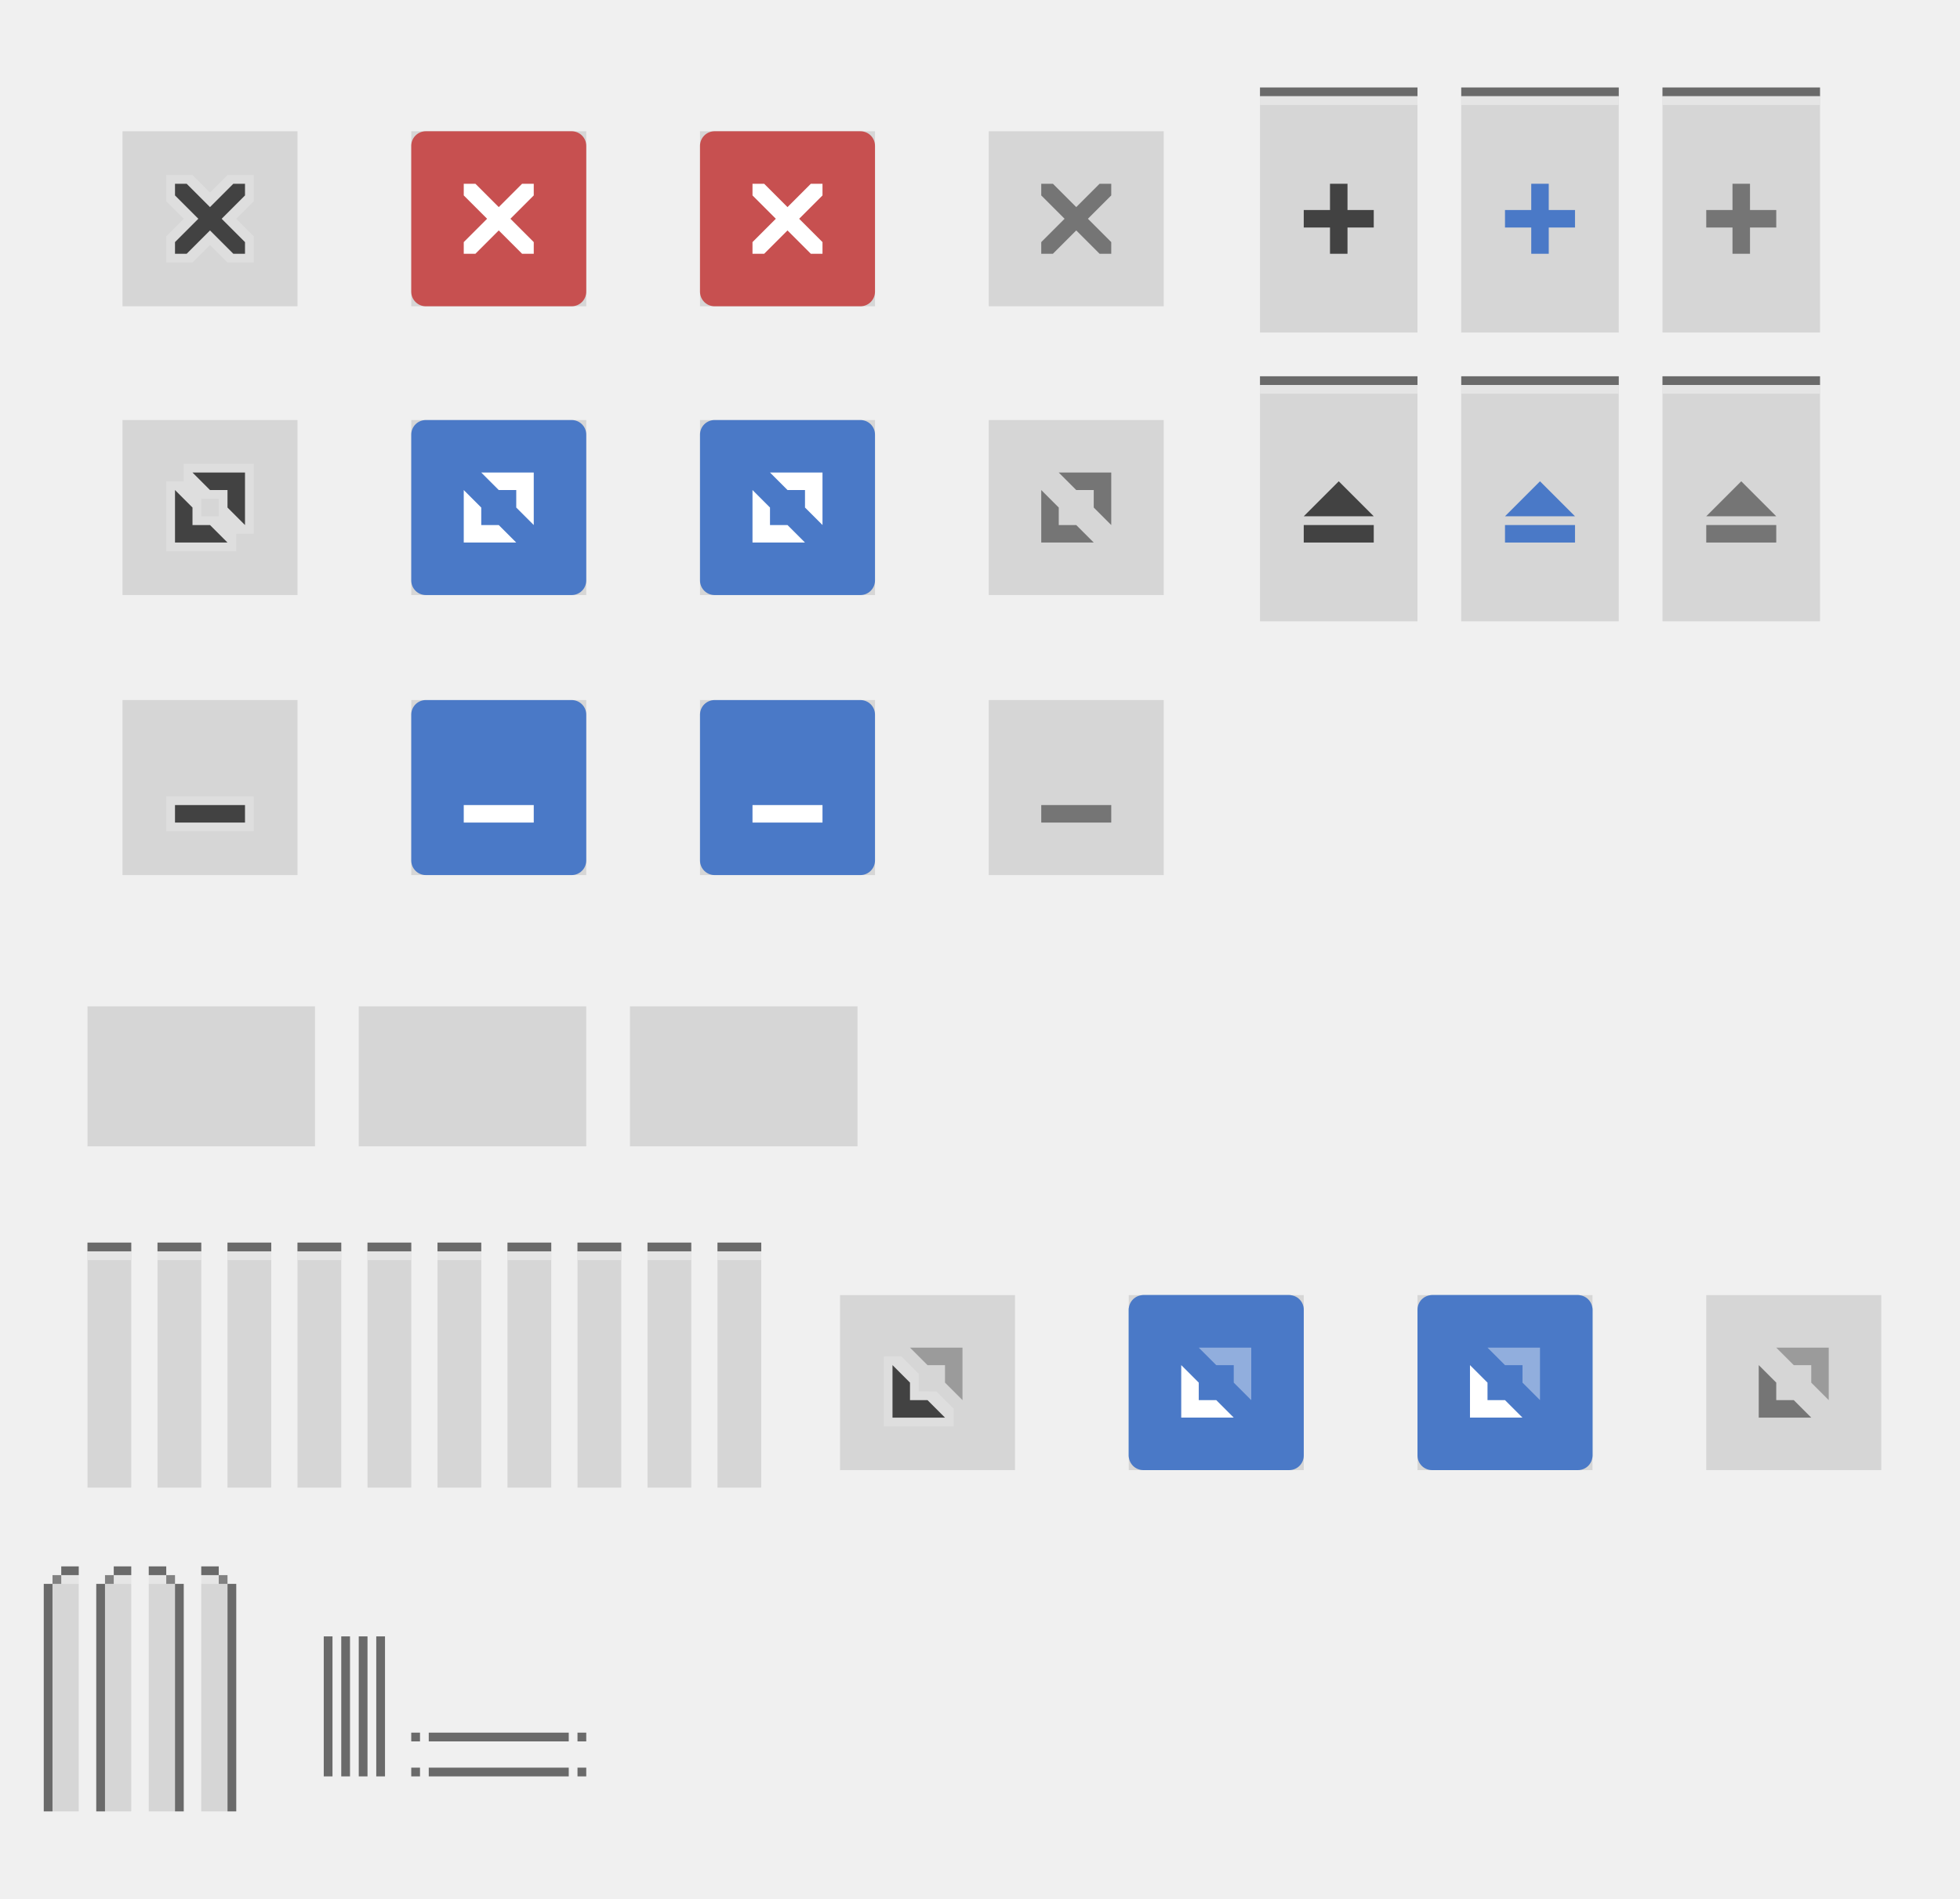
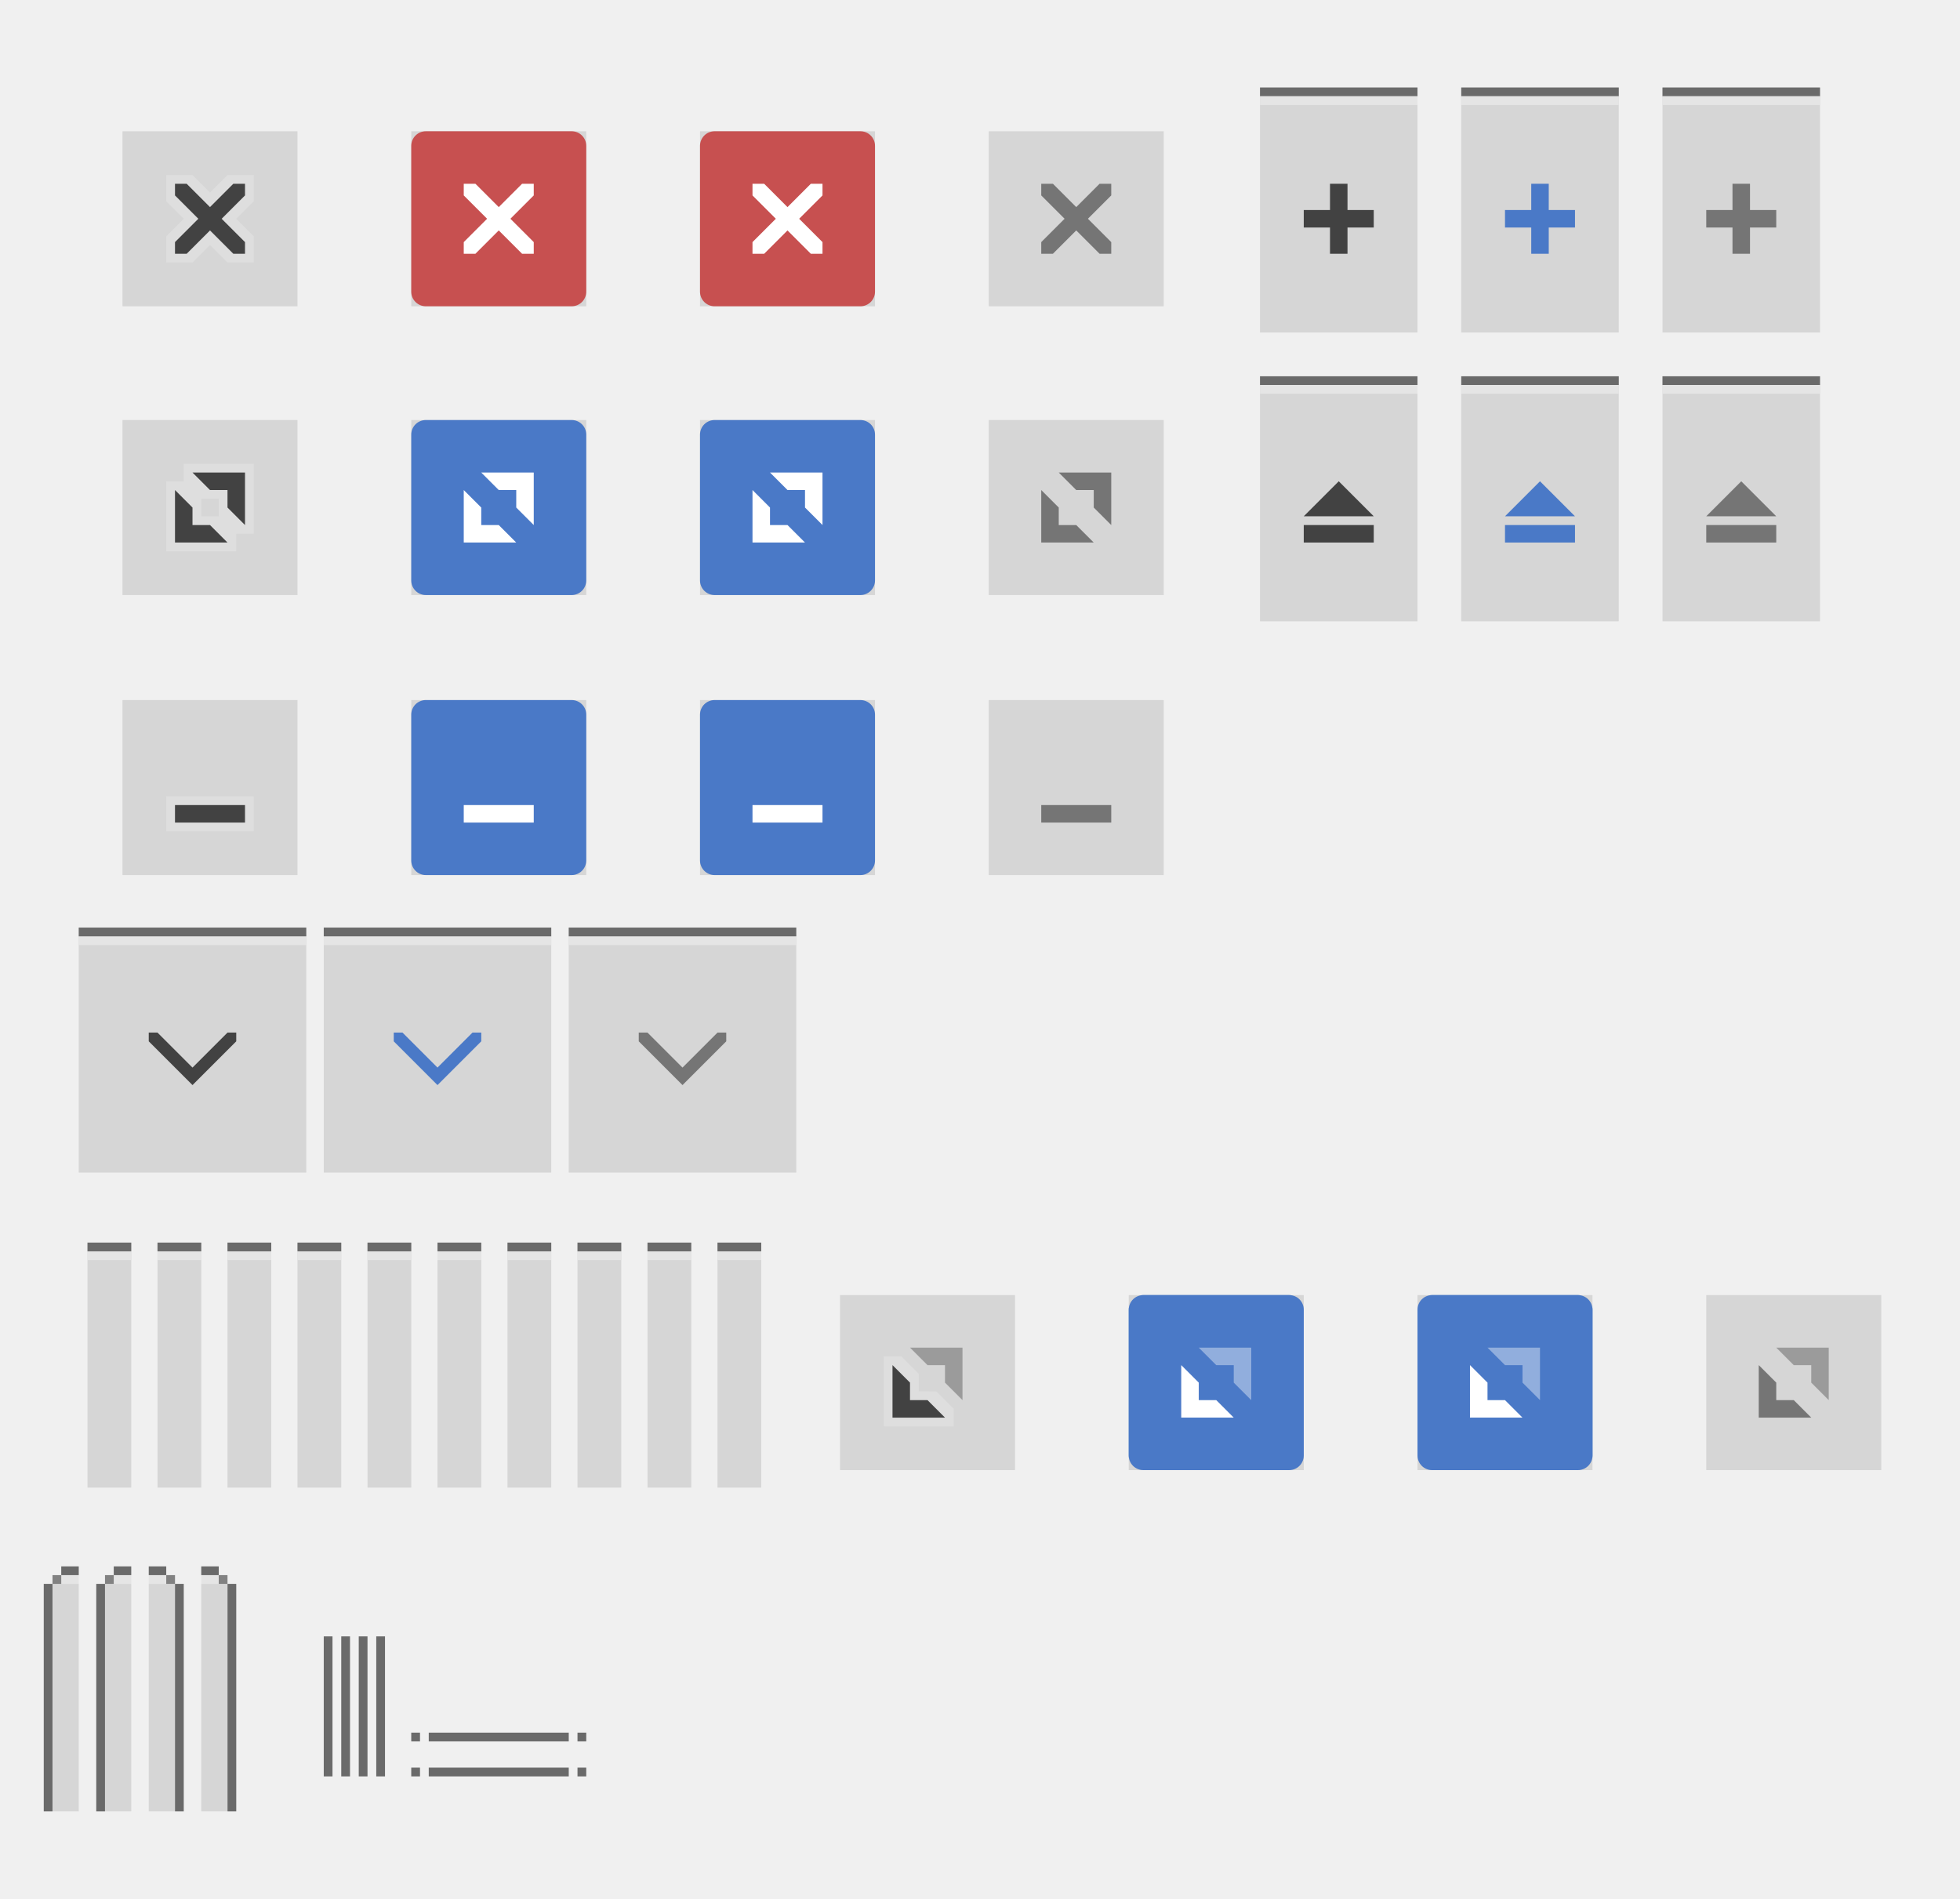
- <svg xmlns="http://www.w3.org/2000/svg" xmlns:ns1="http://www.openswatchbook.org/uri/2009/osb" xmlns:xlink="http://www.w3.org/1999/xlink" width="224" height="217" viewBox="0 0 224 217" id="svg2" version="1.1">
+ <svg xmlns="http://www.w3.org/2000/svg" xmlns:ns1="http://www.openswatchbook.org/uri/2009/osb" width="224" height="217" viewBox="0 0 224 217" id="svg2" version="1.1">
  <defs id="defs4">
    <linearGradient id="selected_bg_color" ns1:paint="solid">
      <stop style="stop-color:#5294e2;stop-opacity:1;" offset="0" id="stop4407" />
    </linearGradient>
    <linearGradient id="selected_fg_color" ns1:paint="solid">
      <stop style="stop-color:#ffffffgit;stop-opacity:1;" offset="0" id="stop4402" />
    </linearGradient>
  </defs>
  <g id="layer1" transform="translate(5,-547.3622)">
-     <rect style="opacity:1;fill:#d6d6d6;fill-opacity:1;stroke:none;stroke-width:1;stroke-linecap:butt;stroke-linejoin:round;stroke-miterlimit:4;stroke-dasharray:none;stroke-dashoffset:0;stroke-opacity:1" id="menu-active" width="26" height="16" x="5" y="662.362" />
-     <use x="0" y="0" xlink:href="#menu-active" id="menu-inactive" transform="translate(62,-2.2617187e-5)" width="100%" height="100%" />
-     <use x="0" y="0" xlink:href="#menu-active" id="menu-pressed" transform="translate(31,-2.2617187e-5)" width="100%" height="100%" />
    <rect style="opacity:1;fill:#6a6a6a;fill-opacity:1;stroke:none;stroke-width:1;stroke-linecap:butt;stroke-linejoin:round;stroke-miterlimit:4;stroke-dasharray:none;stroke-dashoffset:0;stroke-opacity:1" id="right-active" width="1" height="16" x="-37" y="734.362" transform="scale(-1,1)" />
    <rect style="opacity:1;fill:#6a6a6a;fill-opacity:1;stroke:none;stroke-width:1;stroke-linecap:butt;stroke-linejoin:round;stroke-miterlimit:4;stroke-dasharray:none;stroke-dashoffset:0;stroke-opacity:1" id="right-inactive" width="1" height="16" x="-39" y="734.362" transform="scale(-1,1)" />
    <rect style="opacity:1;fill:#6a6a6a;fill-opacity:1;stroke:none;stroke-width:0.577;stroke-linecap:butt;stroke-linejoin:round;stroke-miterlimit:4;stroke-dasharray:none;stroke-dashoffset:0;stroke-opacity:1" id="bottom-inactive" width="1" height="16" x="-750.362" y="-60" transform="matrix(0,-1,-1,0,0,0)" />
    <rect style="opacity:1;fill:#6a6a6a;fill-opacity:1;stroke:none;stroke-width:1;stroke-linecap:butt;stroke-linejoin:round;stroke-miterlimit:4;stroke-dasharray:none;stroke-dashoffset:0;stroke-opacity:1" id="left-active" width="1" height="16" x="-33" y="734.362" transform="scale(-1,1)" />
    <rect style="opacity:1;fill:#6a6a6a;fill-opacity:1;stroke:none;stroke-width:1;stroke-linecap:butt;stroke-linejoin:round;stroke-miterlimit:4;stroke-dasharray:none;stroke-dashoffset:0;stroke-opacity:1" id="left-inactive" width="1" height="16" x="-35" y="734.362" transform="scale(-1,1)" />
    <rect style="opacity:1;fill:#6a6a6a;fill-opacity:1;stroke:none;stroke-width:0.577;stroke-linecap:butt;stroke-linejoin:round;stroke-miterlimit:4;stroke-dasharray:none;stroke-dashoffset:0;stroke-opacity:1" id="bottom-active" width="1" height="16" x="-746.362" y="-60" transform="matrix(0,-1,-1,0,0,0)" />
    <rect style="opacity:1;fill:#6a6a6a;fill-opacity:1;stroke:none;stroke-width:1;stroke-miterlimit:4;stroke-dasharray:none;stroke-opacity:0.063" id="bottom-left-active" width="1" height="1" x="42" y="745.362" />
    <rect y="749.362" x="42" height="1" width="1" id="bottom-left-inactive" style="opacity:1;fill:#6a6a6a;fill-opacity:1;stroke:none;stroke-width:1;stroke-miterlimit:4;stroke-dasharray:none;stroke-opacity:0.063" />
    <rect y="745.362" x="61" height="1" width="1" id="bottom-right-active" style="opacity:1;fill:#6a6a6a;fill-opacity:1;stroke:none;stroke-width:1;stroke-miterlimit:4;stroke-dasharray:none;stroke-opacity:0.063" />
    <rect style="opacity:1;fill:#6a6a6a;fill-opacity:1;stroke:none;stroke-width:1;stroke-miterlimit:4;stroke-dasharray:none;stroke-opacity:0.063" id="bottom-right-inactive" width="1" height="1" x="61" y="749.362" />
    <g id="close-prelight">
      <rect style="opacity:1;fill:#d6d6d6;fill-opacity:0;stroke:none;stroke-width:1;stroke-linecap:butt;stroke-linejoin:round;stroke-miterlimit:4;stroke-dasharray:none;stroke-dashoffset:0;stroke-opacity:1" id="rect1072" width="28" height="28" x="38" y="557.362" />
      <rect y="562.362" x="42" height="20" width="20" id="rect1206" style="fill:#d6d6d6;fill-opacity:1" />
      <g transform="translate(-150,-197.9999)" id="g1080">
        <rect style="opacity:1;fill:#c75050;fill-opacity:1;stroke:none;stroke-width:1;stroke-miterlimit:4;stroke-dasharray:none;stroke-dashoffset:0;stroke-opacity:1" id="rect1076" width="20" height="20" x="192" y="760.362" ry="1.667" />
        <path style="fill:#ffffff;fill-opacity:1;stroke:none" d="m 198,766.362 v 1.333 l 2.667,2.667 L 198,773.029 v 1.333 h 1.333 L 202,771.695 l 2.667,2.667 H 206 v -1.333 L 203.333,770.362 206,767.695 v -1.333 h -1.333 L 202,769.029 l -2.667,-2.667 z" id="path1078" />
      </g>
    </g>
    <g id="close-active">
      <rect y="557.362" x="5" height="28" width="28" id="rect4138" style="opacity:1;fill:#d6d6d6;fill-opacity:0;stroke:none;stroke-width:1;stroke-linecap:butt;stroke-linejoin:round;stroke-miterlimit:4;stroke-dasharray:none;stroke-dashoffset:0;stroke-opacity:1" />
      <rect y="562.362" x="9" height="20" width="20" id="rect1170" style="fill:#d6d6d6;fill-opacity:1" />
      <g id="titlebutton-close" transform="translate(-183,-198)">
        <rect ry="1.667" y="760.362" x="192" height="20" width="20" id="rect7128" style="opacity:1;fill:#3399ff;fill-opacity:0;stroke:none;stroke-width:1;stroke-miterlimit:4;stroke-dasharray:none;stroke-dashoffset:0;stroke-opacity:1" />
        <path style="fill:#ffffff;fill-opacity:0.196;fill-rule:evenodd;stroke:none;stroke-width:1px;stroke-linecap:butt;stroke-linejoin:miter;stroke-opacity:1" d="m 197,765.362 v 3 l 2,2 -2,2 v 3 h 3 l 2,-2 2,2 h 3 v -3 l -2,-2 2,-2 v -3 h -3 l -2,2 -2,-2 z" id="path4463" />
        <path id="path4359" d="m 198,766.362 v 1.333 l 2.667,2.667 L 198,773.029 v 1.333 h 1.333 L 202,771.695 l 2.667,2.667 H 206 v -1.333 L 203.333,770.362 206,767.695 v -1.333 h -1.333 L 202,769.029 l -2.667,-2.667 z" style="fill:#424242;fill-opacity:1;stroke:none" />
      </g>
    </g>
    <g id="maximize-active">
      <rect y="595.362" x="9" height="20" width="20" id="rect1127" style="fill:#d6d6d6;fill-opacity:1" />
      <rect style="opacity:1;fill:#d6d6d6;fill-opacity:0;stroke:none;stroke-width:1;stroke-linecap:butt;stroke-linejoin:round;stroke-miterlimit:4;stroke-dasharray:none;stroke-dashoffset:0;stroke-opacity:1" id="rect6842" width="28" height="28" x="5" y="590.362" />
      <g id="titlebutton-maximize" transform="translate(-159,-164.9999)">
        <rect style="opacity:1;fill:#4a90d9;fill-opacity:0;stroke:none;stroke-width:1;stroke-miterlimit:4;stroke-dasharray:none;stroke-dashoffset:0;stroke-opacity:1" id="rect7132" width="20" height="20" x="168" y="760.362" ry="1.667" />
        <path style="fill:#ffffff;fill-opacity:0.196;fill-rule:evenodd;stroke:none;stroke-width:1px;stroke-linecap:butt;stroke-linejoin:miter;stroke-opacity:1" d="m 175,765.362 v 2 h -2 v 8 h 8 v -2 H 183 v -8 z m 2,4 h 2 v 2 h -2 z" id="path6131" />
        <path style="fill:#424242;fill-opacity:1;fill-rule:evenodd;stroke:none;stroke-width:1px;stroke-linecap:butt;stroke-linejoin:miter;stroke-opacity:1" d="m 176,766.362 2,2 h 2 v 2 l 2,2 v -6 z m -2,2 v 6 h 6 l -2,-2 h -2 v -2 z" id="path5239" />
      </g>
    </g>
    <g id="maximize-prelight">
      <rect y="590.362" x="38" height="28" width="28" id="rect1080" style="fill:#6a6a6a;fill-opacity:0" />
      <rect ry="2.841797e-05" y="595.362" x="42" height="20" width="20" id="rect1078" style="fill:#d6d6d6;fill-opacity:1" />
      <g id="titlebutton-maximize-hover" transform="translate(-126,-196.9999)">
        <rect ry="1.667" y="792.362" x="168" height="20" width="20" id="rect6161" style="opacity:1;fill:#4a79c7;fill-opacity:1;stroke:none;stroke-width:1;stroke-miterlimit:4;stroke-dasharray:none;stroke-dashoffset:0;stroke-opacity:1" />
        <path id="path6153" d="m 176,798.362 2,2 h 2 v 2 l 2,2 v -6 z m -2,2 v 6 h 6 l -2,-2 h -2 v -2 z" style="fill:#ffffff;fill-opacity:1;fill-rule:evenodd;stroke:none;stroke-width:1px;stroke-linecap:butt;stroke-linejoin:miter;stroke-opacity:1" />
      </g>
    </g>
    <g id="hide-active">
      <rect style="opacity:1;fill:#d6d6d6;fill-opacity:0;stroke:none;stroke-width:1;stroke-linecap:butt;stroke-linejoin:round;stroke-miterlimit:4;stroke-dasharray:none;stroke-dashoffset:0;stroke-opacity:1" id="rect6948" width="28" height="28" x="5" y="622.362" />
      <rect y="627.362" x="9" height="20" width="20" id="rect1074" style="fill:#d6d6d6;fill-opacity:1" />
      <g id="titlebutton-minimize" transform="translate(-135,-133)">
        <rect ry="1.667" y="760.362" x="144" height="20" width="20" id="rect7130" style="opacity:1;fill:#4a90d9;fill-opacity:0;stroke:none;stroke-width:1;stroke-miterlimit:4;stroke-dasharray:none;stroke-dashoffset:0;stroke-opacity:1" />
        <rect style="opacity:1;fill:#ffffff;fill-opacity:0.196;stroke:none;stroke-width:1;stroke-miterlimit:4;stroke-dasharray:none;stroke-dashoffset:0;stroke-opacity:1" id="rect4470" width="10" height="4" x="149" y="771.362" />
        <rect style="opacity:1;fill:#424242;fill-opacity:1;stroke:none;stroke-width:1;stroke-miterlimit:4;stroke-dasharray:none;stroke-dashoffset:0;stroke-opacity:1" id="rect4459" width="8" height="2" x="150" y="772.362" />
      </g>
    </g>
    <g id="hide-prelight">
      <rect style="opacity:1;fill:#d6d6d6;fill-opacity:0;stroke:none;stroke-width:1;stroke-linecap:butt;stroke-linejoin:round;stroke-miterlimit:4;stroke-dasharray:none;stroke-dashoffset:0;stroke-opacity:1" id="rect6973" width="28" height="28" x="38" y="622.362" />
      <rect y="627.362" x="42" height="20" width="20" id="rect1098" style="fill:#d6d6d6;fill-opacity:1" />
      <g id="titlebutton-minimize-hover" transform="translate(-102,-165)">
        <rect style="opacity:1;fill:#4a79c7;fill-opacity:1;stroke:none;stroke-width:1;stroke-miterlimit:4;stroke-dasharray:none;stroke-dashoffset:0;stroke-opacity:1" id="rect6163" width="20" height="20" x="144" y="792.362" ry="1.667" />
        <rect y="804.362" x="150" height="2" width="8" id="rect6149" style="opacity:1;fill:#ffffff;fill-opacity:1;stroke:none;stroke-width:1;stroke-miterlimit:4;stroke-dasharray:none;stroke-dashoffset:0;stroke-opacity:1" />
      </g>
    </g>
    <g id="stick-active">
      <g id="g7303" transform="matrix(0.6428571,0,0,1,154.4286,-171)">
        <rect style="opacity:1;fill:#d6d6d6;fill-opacity:1;stroke:none;stroke-width:1;stroke-linecap:butt;stroke-linejoin:round;stroke-miterlimit:4;stroke-dasharray:none;stroke-dashoffset:0;stroke-opacity:1" id="rect7299" width="28" height="28" x="-24" y="728.362" />
        <rect style="opacity:1;fill:#6a6a6a;fill-opacity:1;stroke:none;stroke-width:1;stroke-linecap:butt;stroke-linejoin:round;stroke-miterlimit:4;stroke-dasharray:none;stroke-dashoffset:0;stroke-opacity:1" id="rect7301" width="28" height="1" x="-24" y="728.362" />
      </g>
      <g style="fill:#424242;fill-opacity:1" transform="translate(-4,3.99999)" id="g5140">
        <rect style="opacity:1;fill:#424242;fill-opacity:1;stroke:none;stroke-width:1;stroke-linecap:butt;stroke-linejoin:round;stroke-miterlimit:4;stroke-dasharray:none;stroke-dashoffset:0;stroke-opacity:1" id="rect5123" width="2" height="8" x="151" y="564.362" />
        <rect style="opacity:1;fill:#424242;fill-opacity:1;stroke:none;stroke-width:1;stroke-linecap:butt;stroke-linejoin:round;stroke-miterlimit:4;stroke-dasharray:none;stroke-dashoffset:0;stroke-opacity:1" id="rect5123-1" width="2" height="8" x="567.362" y="-156" transform="rotate(90)" />
      </g>
      <rect y="558.362" x="139" height="1" width="18" id="rect3061" style="fill:#e5e5e5;fill-opacity:1" />
    </g>
    <g id="stick-pressed">
      <g transform="matrix(0.6428571,0,0,1,177.4286,-171)" id="g7346">
        <rect y="728.362" x="-24" height="28" width="28" id="rect7342" style="opacity:1;fill:#d6d6d6;fill-opacity:1;stroke:none;stroke-width:1;stroke-linecap:butt;stroke-linejoin:round;stroke-miterlimit:4;stroke-dasharray:none;stroke-dashoffset:0;stroke-opacity:1" />
        <rect y="728.362" x="-24" height="1" width="28" id="rect7344" style="opacity:1;fill:#6a6a6a;fill-opacity:1;stroke:none;stroke-width:1;stroke-linecap:butt;stroke-linejoin:round;stroke-miterlimit:4;stroke-dasharray:none;stroke-dashoffset:0;stroke-opacity:1" />
      </g>
      <g style="fill:#4a90d9;fill-opacity:1" transform="translate(19,3.99999)" id="g5140-7">
        <rect style="opacity:1;fill:#4a79c7;fill-opacity:1;stroke:none;stroke-width:1;stroke-linecap:butt;stroke-linejoin:round;stroke-miterlimit:4;stroke-dasharray:none;stroke-dashoffset:0;stroke-opacity:1" id="rect5123-7" width="2" height="8" x="151" y="564.362" />
        <rect style="opacity:1;fill:#4a79c7;fill-opacity:1;stroke:none;stroke-width:1;stroke-linecap:butt;stroke-linejoin:round;stroke-miterlimit:4;stroke-dasharray:none;stroke-dashoffset:0;stroke-opacity:1" id="rect5123-1-1" width="2" height="8" x="567.362" y="-156" transform="rotate(90)" />
      </g>
      <rect y="558.362" x="162" height="1" width="18" id="rect3063" style="fill:#e5e5e5;fill-opacity:1" />
    </g>
    <g id="stick-inactive">
      <g transform="matrix(0.6428571,0,0,1,200.4286,-171)" id="g7352">
        <rect y="728.362" x="-24" height="28" width="28" id="rect7348" style="opacity:1;fill:#d6d6d6;fill-opacity:1;stroke:none;stroke-width:1;stroke-linecap:butt;stroke-linejoin:round;stroke-miterlimit:4;stroke-dasharray:none;stroke-dashoffset:0;stroke-opacity:1" />
        <rect y="728.362" x="-24" height="1" width="28" id="rect7350" style="opacity:1;fill:#6a6a6a;fill-opacity:1;stroke:none;stroke-width:1;stroke-linecap:butt;stroke-linejoin:round;stroke-miterlimit:4;stroke-dasharray:none;stroke-dashoffset:0;stroke-opacity:1" />
      </g>
      <g style="fill:#757575;fill-opacity:1" transform="translate(42,3.99999)" id="g5140-1">
        <rect style="opacity:1;fill:#757575;fill-opacity:1;stroke:none;stroke-width:1;stroke-linecap:butt;stroke-linejoin:round;stroke-miterlimit:4;stroke-dasharray:none;stroke-dashoffset:0;stroke-opacity:1" id="rect5123-5" width="2" height="8" x="151" y="564.362" />
        <rect style="opacity:1;fill:#757575;fill-opacity:1;stroke:none;stroke-width:1;stroke-linecap:butt;stroke-linejoin:round;stroke-miterlimit:4;stroke-dasharray:none;stroke-dashoffset:0;stroke-opacity:1" id="rect5123-1-9" width="2" height="8" x="567.362" y="-156" transform="rotate(90)" />
      </g>
      <rect y="558.362" x="185" height="1" width="18" id="rect3065" style="fill:#e5e5e5;fill-opacity:1" />
    </g>
    <g id="shade-active">
      <g id="g7454" transform="matrix(0.6428571,0,0,1,154.4286,-138)">
        <rect style="opacity:1;fill:#d6d6d6;fill-opacity:1;stroke:none;stroke-width:1;stroke-linecap:butt;stroke-linejoin:round;stroke-miterlimit:4;stroke-dasharray:none;stroke-dashoffset:0;stroke-opacity:1" id="rect7450" width="28" height="28" x="-24" y="728.362" />
        <rect style="opacity:1;fill:#6a6a6a;fill-opacity:1;stroke:none;stroke-width:1;stroke-linecap:butt;stroke-linejoin:round;stroke-miterlimit:4;stroke-dasharray:none;stroke-dashoffset:0;stroke-opacity:1" id="rect7452" width="28" height="1" x="-24" y="728.362" />
      </g>
      <g style="fill:#424242;fill-opacity:1" transform="translate(-6.000004,-3.2617187e-5)" id="g5193">
        <rect transform="rotate(90)" y="-158" x="607.362" height="8" width="2" id="rect5123-1-7" style="opacity:1;fill:#424242;fill-opacity:1;stroke:none;stroke-width:1;stroke-linecap:butt;stroke-linejoin:round;stroke-miterlimit:4;stroke-dasharray:none;stroke-dashoffset:0;stroke-opacity:1" />
        <path style="opacity:1;fill:#424242;fill-opacity:1;stroke:none;stroke-width:1;stroke-linecap:butt;stroke-linejoin:round;stroke-miterlimit:4;stroke-dasharray:none;stroke-dashoffset:0;stroke-opacity:1" d="m 154,602.362 4,4 h -8 z" id="rect5190" />
      </g>
      <rect y="591.362" x="139" height="1" width="18" id="rect3067" style="fill:#e5e5e5;fill-opacity:1" />
    </g>
    <g id="shade-pressed">
      <g transform="matrix(0.6428571,0,0,1,177.4286,-138)" id="g7474">
        <rect y="728.362" x="-24" height="28" width="28" id="rect7470" style="opacity:1;fill:#d6d6d6;fill-opacity:1;stroke:none;stroke-width:1;stroke-linecap:butt;stroke-linejoin:round;stroke-miterlimit:4;stroke-dasharray:none;stroke-dashoffset:0;stroke-opacity:1" />
        <rect y="728.362" x="-24" height="1" width="28" id="rect7472" style="opacity:1;fill:#6a6a6a;fill-opacity:1;stroke:none;stroke-width:1;stroke-linecap:butt;stroke-linejoin:round;stroke-miterlimit:4;stroke-dasharray:none;stroke-dashoffset:0;stroke-opacity:1" />
      </g>
      <g style="fill:#4a90d9;fill-opacity:1" transform="translate(17,-3.2617187e-5)" id="g5193-7">
        <rect transform="rotate(90)" y="-158" x="607.362" height="8" width="2" id="rect5123-1-7-6" style="opacity:1;fill:#4a79c7;fill-opacity:1;stroke:none;stroke-width:1;stroke-linecap:butt;stroke-linejoin:round;stroke-miterlimit:4;stroke-dasharray:none;stroke-dashoffset:0;stroke-opacity:1" />
        <path style="opacity:1;fill:#4a79c7;fill-opacity:1;stroke:none;stroke-width:1;stroke-linecap:butt;stroke-linejoin:round;stroke-miterlimit:4;stroke-dasharray:none;stroke-dashoffset:0;stroke-opacity:1" d="m 154,602.362 4,4 h -8 z" id="rect5190-7" />
      </g>
      <rect y="591.362" x="162" height="1" width="18" id="rect3069" style="fill:#e5e5e5;fill-opacity:1" />
    </g>
    <g id="shade-inactive">
      <g transform="matrix(0.6428571,0,0,1,200.4286,-138)" id="g7480">
        <rect y="728.362" x="-24" height="28" width="28" id="rect7476" style="opacity:1;fill:#d6d6d6;fill-opacity:1;stroke:none;stroke-width:1;stroke-linecap:butt;stroke-linejoin:round;stroke-miterlimit:4;stroke-dasharray:none;stroke-dashoffset:0;stroke-opacity:1" />
        <rect y="728.362" x="-24" height="1" width="28" id="rect7478" style="opacity:1;fill:#6a6a6a;fill-opacity:1;stroke:none;stroke-width:1;stroke-linecap:butt;stroke-linejoin:round;stroke-miterlimit:4;stroke-dasharray:none;stroke-dashoffset:0;stroke-opacity:1" />
      </g>
      <g style="fill:#757575;fill-opacity:1" transform="translate(40,-3.2617187e-5)" id="g5193-3">
        <rect transform="rotate(90)" y="-158" x="607.362" height="8" width="2" id="rect5123-1-7-65" style="opacity:1;fill:#757575;fill-opacity:1;stroke:none;stroke-width:1;stroke-linecap:butt;stroke-linejoin:round;stroke-miterlimit:4;stroke-dasharray:none;stroke-dashoffset:0;stroke-opacity:1" />
        <path style="opacity:1;fill:#757575;fill-opacity:1;stroke:none;stroke-width:1;stroke-linecap:butt;stroke-linejoin:round;stroke-miterlimit:4;stroke-dasharray:none;stroke-dashoffset:0;stroke-opacity:1" d="m 154,602.362 4,4 h -8 z" id="rect5190-6" />
      </g>
      <rect y="591.362" x="185" height="1" width="18" id="rect3071" style="fill:#e5e5e5;fill-opacity:1" />
    </g>
    <g id="maximize-toggled-active">
      <rect y="690.362" x="87" height="28" width="28" id="rect990" style="opacity:1;fill:#d6d6d6;fill-opacity:0;stroke:none;stroke-width:1;stroke-linecap:butt;stroke-linejoin:round;stroke-miterlimit:4;stroke-dasharray:none;stroke-dashoffset:0;stroke-opacity:1" />
      <rect y="695.362" x="91" height="20" width="20" id="rect1146" style="fill:#d6d6d6;fill-opacity:1" />
      <g id="titlebutton-unmaximize" transform="matrix(3.779528,0,0,3.779528,67,-303.1575)">
        <rect ry="0.441" y="264.192" x="6.35" height="5.292" width="5.292" id="rect1099" style="opacity:1;fill:#4a90d9;fill-opacity:0;stroke:none;stroke-width:0.265;stroke-miterlimit:4;stroke-dasharray:none;stroke-dashoffset:0;stroke-opacity:1" />
        <path id="path1101" d="m 9.26,267.102 -1.058,-1.058 -0.529,-5e-5 v 2.117 h 2.117 l 7.9e-6,-0.529 -0.529,-0.529 H 8.731 Z m -1.058,-1.058 1.058,1.058 H 8.731 v -0.529 z" style="fill:#ffffff;fill-opacity:0.196;fill-rule:evenodd;stroke:none;stroke-width:0.265px;stroke-linecap:butt;stroke-linejoin:miter;stroke-opacity:1" />
        <path style="fill:#424242;fill-opacity:1;fill-rule:evenodd;stroke:none;stroke-width:1px;stroke-linecap:butt;stroke-linejoin:miter;stroke-opacity:1" d="m 30,54 v 6 h 6 l -2,-2 h -2 v -2 z" transform="matrix(0.2645833,0,0,0.2645833,0,252.0208)" id="path1103" />
        <path id="path1130" d="m 10.054,267.367 v -1.587 H 8.467 l 0.529,0.529 h 0.529 v 0.529 z" style="fill:#424242;fill-opacity:0.392;fill-rule:evenodd;stroke:none;stroke-width:0.265px;stroke-linecap:butt;stroke-linejoin:miter;stroke-opacity:1" />
      </g>
    </g>
    <g id="maximize-toggled-prelight">
      <rect style="opacity:1;fill:#d6d6d6;fill-opacity:0;stroke:none;stroke-width:1;stroke-linecap:butt;stroke-linejoin:round;stroke-miterlimit:4;stroke-dasharray:none;stroke-dashoffset:0;stroke-opacity:1" id="rect1018" width="28" height="28" x="120" y="690.362" />
      <g transform="translate(-43.99999,-96.99993)" id="g1026">
        <rect style="opacity:1;fill:#4a90d9;fill-opacity:1;stroke:none;stroke-width:1;stroke-miterlimit:4;stroke-dasharray:none;stroke-dashoffset:0;stroke-opacity:1" id="rect1022" width="20" height="20" x="168" y="792.362" ry="1.667" />
        <path style="fill:#ffffff;fill-opacity:1;fill-rule:evenodd;stroke:none;stroke-width:1px;stroke-linecap:butt;stroke-linejoin:miter;stroke-opacity:1" d="m 176,798.362 2,2 h 2 v 2 l 2,2 v -6 z m -2,2 v 6 h 6 l -2,-2 h -2 v -2 z" id="path1024" />
      </g>
      <rect y="695.362" x="124" height="20" width="20" id="rect1181" style="fill:#d6d6d6;fill-opacity:1" />
      <g id="titlebutton-unmaximize-hover" transform="matrix(3.779528,0,0,3.779528,100,-325.1576)">
        <rect style="opacity:1;fill:#4a79c7;fill-opacity:1;stroke:none;stroke-width:0.265;stroke-miterlimit:4;stroke-dasharray:none;stroke-dashoffset:0;stroke-opacity:1" id="brainfart" width="5.292" height="5.292" x="6.35" y="270.012" ry="0.441" />
        <path id="path1134" d="m 7.937,272.129 v 1.587 h 1.587 L 8.996,273.188 H 8.467 v -0.529 z" style="fill:#ffffff;fill-opacity:1;fill-rule:evenodd;stroke:none;stroke-width:0.265px;stroke-linecap:butt;stroke-linejoin:miter;stroke-opacity:1" />
        <path style="fill:#ffffff;fill-opacity:0.392;fill-rule:evenodd;stroke:none;stroke-width:0.265px;stroke-linecap:butt;stroke-linejoin:miter;stroke-opacity:1" d="m 10.054,273.188 v -1.587 H 8.467 l 0.529,0.529 h 0.529 v 0.529 z" id="path1136" />
      </g>
    </g>
    <g id="title-1-active">
      <rect y="689.362" x="5" height="28" width="5" id="rect7153" style="opacity:1;fill:#d6d6d6;fill-opacity:1;stroke:none;stroke-width:0.423;stroke-linecap:butt;stroke-linejoin:round;stroke-miterlimit:4;stroke-dasharray:none;stroke-dashoffset:0;stroke-opacity:1" />
      <rect y="689.362" x="5" height="1" width="5" id="rect7155" style="opacity:1;fill:#6a6a6a;fill-opacity:1;stroke:none;stroke-width:0.423;stroke-linecap:butt;stroke-linejoin:round;stroke-miterlimit:4;stroke-dasharray:none;stroke-dashoffset:0;stroke-opacity:1" />
      <rect y="690.362" x="5" height="1" width="5" id="rect3262" style="fill:#e5e5e5;fill-opacity:1" />
    </g>
    <g id="title-2-active">
      <rect style="opacity:1;fill:#d6d6d6;fill-opacity:1;stroke:none;stroke-width:0.423;stroke-linecap:butt;stroke-linejoin:round;stroke-miterlimit:4;stroke-dasharray:none;stroke-dashoffset:0;stroke-opacity:1" id="rect7213" width="5" height="28" x="13" y="689.362" />
      <rect style="opacity:1;fill:#6a6a6a;fill-opacity:1;stroke:none;stroke-width:0.423;stroke-linecap:butt;stroke-linejoin:round;stroke-miterlimit:4;stroke-dasharray:none;stroke-dashoffset:0;stroke-opacity:1" id="rect7215" width="5" height="1" x="13" y="689.362" />
      <rect y="690.362" x="13" height="1" width="5" id="rect3264" style="fill:#e5e5e5;fill-opacity:1" />
    </g>
    <g id="title-3-active">
      <rect y="689.362" x="21" height="28" width="5" id="rect7219" style="opacity:1;fill:#d6d6d6;fill-opacity:1;stroke:none;stroke-width:0.423;stroke-linecap:butt;stroke-linejoin:round;stroke-miterlimit:4;stroke-dasharray:none;stroke-dashoffset:0;stroke-opacity:1" />
      <rect y="689.362" x="21" height="1" width="5" id="rect7221" style="opacity:1;fill:#6a6a6a;fill-opacity:1;stroke:none;stroke-width:0.423;stroke-linecap:butt;stroke-linejoin:round;stroke-miterlimit:4;stroke-dasharray:none;stroke-dashoffset:0;stroke-opacity:1" />
      <rect y="690.362" x="21" height="1" width="5" id="rect3266" style="fill:#e5e5e5;fill-opacity:1" />
    </g>
    <g id="title-4-active">
      <rect style="opacity:1;fill:#d6d6d6;fill-opacity:1;stroke:none;stroke-width:0.423;stroke-linecap:butt;stroke-linejoin:round;stroke-miterlimit:4;stroke-dasharray:none;stroke-dashoffset:0;stroke-opacity:1" id="rect7225" width="5" height="28" x="29" y="689.362" />
      <rect style="opacity:1;fill:#6a6a6a;fill-opacity:1;stroke:none;stroke-width:0.423;stroke-linecap:butt;stroke-linejoin:round;stroke-miterlimit:4;stroke-dasharray:none;stroke-dashoffset:0;stroke-opacity:1" id="rect7227" width="5" height="1" x="29" y="689.362" />
      <rect y="690.362" x="29" height="1" width="5" id="rect3268" style="fill:#e5e5e5;fill-opacity:1" />
    </g>
    <g id="title-5-active">
      <rect y="689.362" x="37" height="28" width="5" id="rect7231" style="opacity:1;fill:#d6d6d6;fill-opacity:1;stroke:none;stroke-width:0.423;stroke-linecap:butt;stroke-linejoin:round;stroke-miterlimit:4;stroke-dasharray:none;stroke-dashoffset:0;stroke-opacity:1" />
      <rect y="689.362" x="37" height="1" width="5" id="rect7233" style="opacity:1;fill:#6a6a6a;fill-opacity:1;stroke:none;stroke-width:0.423;stroke-linecap:butt;stroke-linejoin:round;stroke-miterlimit:4;stroke-dasharray:none;stroke-dashoffset:0;stroke-opacity:1" />
      <rect y="690.362" x="37" height="1" width="5" id="rect3270" style="fill:#e5e5e5;fill-opacity:1" />
    </g>
    <g id="title-1-inactive">
      <rect style="opacity:1;fill:#d6d6d6;fill-opacity:1;stroke:none;stroke-width:0.423;stroke-linecap:butt;stroke-linejoin:round;stroke-miterlimit:4;stroke-dasharray:none;stroke-dashoffset:0;stroke-opacity:1" id="rect7237" width="5" height="28" x="45" y="689.362" />
      <rect style="opacity:1;fill:#6a6a6a;fill-opacity:1;stroke:none;stroke-width:0.423;stroke-linecap:butt;stroke-linejoin:round;stroke-miterlimit:4;stroke-dasharray:none;stroke-dashoffset:0;stroke-opacity:1" id="rect7239" width="5" height="1" x="45" y="689.362" />
      <rect y="690.362" x="45" height="1" width="5" id="rect3272" style="fill:#e5e5e5;fill-opacity:1" />
    </g>
    <g id="title-2-inactive">
      <rect y="689.362" x="53" height="28" width="5" id="sdfg" style="opacity:1;fill:#d6d6d6;fill-opacity:1;stroke:none;stroke-width:0.423;stroke-linecap:butt;stroke-linejoin:round;stroke-miterlimit:4;stroke-dasharray:none;stroke-dashoffset:0;stroke-opacity:1" />
      <rect y="689.362" x="53" height="1" width="5" id="rect7245" style="opacity:1;fill:#6a6a6a;fill-opacity:1;stroke:none;stroke-width:0.423;stroke-linecap:butt;stroke-linejoin:round;stroke-miterlimit:4;stroke-dasharray:none;stroke-dashoffset:0;stroke-opacity:1" />
      <rect y="690.362" x="53" height="1" width="5" id="rect3274" style="fill:#e5e5e5;fill-opacity:1" />
    </g>
    <g id="title-3-inactive">
      <rect style="opacity:1;fill:#d6d6d6;fill-opacity:1;stroke:none;stroke-width:0.423;stroke-linecap:butt;stroke-linejoin:round;stroke-miterlimit:4;stroke-dasharray:none;stroke-dashoffset:0;stroke-opacity:1" id="rect7249" width="5" height="28" x="61" y="689.362" />
      <rect style="opacity:1;fill:#6a6a6a;fill-opacity:1;stroke:none;stroke-width:0.423;stroke-linecap:butt;stroke-linejoin:round;stroke-miterlimit:4;stroke-dasharray:none;stroke-dashoffset:0;stroke-opacity:1" id="rect7251" width="5" height="1" x="61" y="689.362" />
      <rect y="690.362" x="61" height="1" width="5" id="rect3276" style="fill:#e5e5e5;fill-opacity:1" />
    </g>
    <g id="title-4-inactive">
      <rect y="689.362" x="69" height="28" width="5" id="rect7255" style="opacity:1;fill:#d6d6d6;fill-opacity:1;stroke:none;stroke-width:0.423;stroke-linecap:butt;stroke-linejoin:round;stroke-miterlimit:4;stroke-dasharray:none;stroke-dashoffset:0;stroke-opacity:1" />
      <rect y="689.362" x="69" height="1" width="5" id="rect7257" style="opacity:1;fill:#6a6a6a;fill-opacity:1;stroke:none;stroke-width:0.423;stroke-linecap:butt;stroke-linejoin:round;stroke-miterlimit:4;stroke-dasharray:none;stroke-dashoffset:0;stroke-opacity:1" />
      <rect y="690.362" x="69" height="1" width="5" id="rect3278" style="fill:#e5e5e5;fill-opacity:1" />
    </g>
    <g id="title-5-inactive">
      <rect style="opacity:1;fill:#d6d6d6;fill-opacity:1;stroke:none;stroke-width:0.423;stroke-linecap:butt;stroke-linejoin:round;stroke-miterlimit:4;stroke-dasharray:none;stroke-dashoffset:0;stroke-opacity:1" id="rect7261" width="5" height="28" x="77" y="689.362" />
      <rect style="opacity:1;fill:#6a6a6a;fill-opacity:1;stroke:none;stroke-width:0.423;stroke-linecap:butt;stroke-linejoin:round;stroke-miterlimit:4;stroke-dasharray:none;stroke-dashoffset:0;stroke-opacity:1" id="rect7263" width="5" height="1" x="77" y="689.362" />
      <rect y="690.362" x="77" height="1" width="5" id="rect3280" style="fill:#e5e5e5;fill-opacity:1" />
    </g>
    <g id="top-right-active" transform="translate(12)">
      <rect y="728.362" x="0" height="26" width="3" id="rect4007" style="fill:#d6d6d6;fill-opacity:1;stroke-width:1.041" />
      <rect y="727.362" x="0" height="1" width="2" id="rect4009" style="fill:#e5e5e5;fill-opacity:1" />
      <rect y="727.362" x="2" height="1" width="1" id="rect4011" style="fill:#828282;fill-opacity:1" />
      <rect y="726.362" x="0" height="1" width="2" id="rect4013" style="fill:#6a6a6a;fill-opacity:1" />
      <rect y="728.362" x="3" height="26" width="1" id="rect4015" style="fill:#6a6a6a;fill-opacity:1;stroke-width:1.041" />
    </g>
    <g transform="translate(18)" id="top-right-inactive">
      <rect style="fill:#d6d6d6;fill-opacity:1;stroke-width:1.041" id="rect4036" width="3" height="26" x="0" y="728.362" />
      <rect style="fill:#e5e5e5;fill-opacity:1" id="rect4038" width="2" height="1" x="0" y="727.362" />
      <rect style="fill:#828282;fill-opacity:1" id="rect4040" width="1" height="1" x="2" y="727.362" />
      <rect style="fill:#6a6a6a;fill-opacity:1" id="rect4042" width="2" height="1" x="0" y="726.362" />
      <rect style="fill:#6a6a6a;fill-opacity:1;stroke-width:1.041" id="rect4044" width="1" height="26" x="3" y="728.362" />
    </g>
    <g transform="matrix(-1,0,0,1,10,0)" id="top-left-inactive">
      <rect style="fill:#d6d6d6;fill-opacity:1;stroke-width:1.041" id="rect4048" width="3" height="26" x="0" y="728.362" />
      <rect style="fill:#e5e5e5;fill-opacity:1" id="rect4050" width="2" height="1" x="0" y="727.362" />
      <rect style="fill:#828282;fill-opacity:1" id="rect4052" width="1" height="1" x="2" y="727.362" />
      <rect style="fill:#6a6a6a;fill-opacity:1" id="rect4054" width="2" height="1" x="0" y="726.362" />
      <rect style="fill:#6a6a6a;fill-opacity:1;stroke-width:1.041" id="rect4056" width="1" height="26" x="3" y="728.362" />
    </g>
    <g id="top-left-active" transform="matrix(-1,0,0,1,4,0)">
      <rect y="728.362" x="0" height="26" width="3" id="rect4060" style="fill:#d6d6d6;fill-opacity:1;stroke-width:1.041" />
      <rect y="727.362" x="0" height="1" width="2" id="rect4062" style="fill:#e5e5e5;fill-opacity:1" />
      <rect y="727.362" x="2" height="1" width="1" id="rect4064" style="fill:#828282;fill-opacity:1" />
      <rect y="726.362" x="0" height="1" width="2" id="rect4066" style="fill:#6a6a6a;fill-opacity:1" />
      <rect y="728.362" x="3" height="26" width="1" id="rect4068" style="fill:#6a6a6a;fill-opacity:1;stroke-width:1.041" />
    </g>
    <g id="maximize-pressed" transform="translate(33)">
      <rect style="fill:#6a6a6a;fill-opacity:0" id="rect1137" width="28" height="28" x="38" y="590.362" />
      <rect style="fill:#d6d6d6;fill-opacity:1" id="rect1139" width="20" height="20" x="42" y="595.362" ry="2.841797e-05" />
      <g transform="translate(-126,-196.9999)" id="g1145">
        <rect style="opacity:1;fill:#4a79c7;fill-opacity:1;stroke:none;stroke-width:1;stroke-miterlimit:4;stroke-dasharray:none;stroke-dashoffset:0;stroke-opacity:1" id="rect1141" width="20" height="20" x="168" y="792.362" ry="1.667" />
        <path style="fill:#ffffff;fill-opacity:1;fill-rule:evenodd;stroke:none;stroke-width:1px;stroke-linecap:butt;stroke-linejoin:miter;stroke-opacity:1" d="m 176,798.362 2,2 h 2 v 2 l 2,2 v -6 z m -2,2 v 6 h 6 l -2,-2 h -2 v -2 z" id="path1143" />
      </g>
    </g>
    <g id="maximize-inactive" transform="translate(99)">
      <rect style="fill:#d6d6d6;fill-opacity:1" id="rect1149" width="20" height="20" x="9" y="595.362" />
      <rect y="590.362" x="5" height="28" width="28" id="rect1151" style="opacity:1;fill:#d6d6d6;fill-opacity:0;stroke:none;stroke-width:1;stroke-linecap:butt;stroke-linejoin:round;stroke-miterlimit:4;stroke-dasharray:none;stroke-dashoffset:0;stroke-opacity:1" />
      <g transform="translate(-159,-164.9999)" id="g1159">
        <rect ry="1.667" y="760.362" x="168" height="20" width="20" id="rect1153" style="opacity:1;fill:#4a90d9;fill-opacity:0;stroke:none;stroke-width:1;stroke-miterlimit:4;stroke-dasharray:none;stroke-dashoffset:0;stroke-opacity:1" />
        <path id="path1157" d="m 176,766.362 2,2 h 2 v 2 l 2,2 v -6 z m -2,2 v 6 h 6 l -2,-2 h -2 v -2 z" style="fill:#757575;fill-opacity:1;fill-rule:evenodd;stroke:none;stroke-width:1px;stroke-linecap:butt;stroke-linejoin:miter;stroke-opacity:1" />
      </g>
    </g>
    <g id="close-inactive" transform="translate(99)">
      <rect style="opacity:1;fill:#d6d6d6;fill-opacity:0;stroke:none;stroke-width:1;stroke-linecap:butt;stroke-linejoin:round;stroke-miterlimit:4;stroke-dasharray:none;stroke-dashoffset:0;stroke-opacity:1" id="rect1180" width="28" height="28" x="5" y="557.362" />
      <rect style="fill:#d6d6d6;fill-opacity:1" id="rect1182" width="20" height="20" x="9" y="562.362" />
      <g transform="translate(-183,-198)" id="g1190">
        <rect style="opacity:1;fill:#3399ff;fill-opacity:0;stroke:none;stroke-width:1;stroke-miterlimit:4;stroke-dasharray:none;stroke-dashoffset:0;stroke-opacity:1" id="rect1184" width="20" height="20" x="192" y="760.362" ry="1.667" />
        <path style="fill:#757575;fill-opacity:1;stroke:none" d="m 198,766.362 v 1.333 l 2.667,2.667 L 198,773.029 v 1.333 h 1.333 L 202,771.695 l 2.667,2.667 H 206 v -1.333 L 203.333,770.362 206,767.695 v -1.333 h -1.333 L 202,769.029 l -2.667,-2.667 z" id="path1188" />
      </g>
    </g>
    <g id="close-pressed" transform="translate(33)">
      <rect y="557.362" x="38" height="28" width="28" id="rect1215" style="opacity:1;fill:#d6d6d6;fill-opacity:0;stroke:none;stroke-width:1;stroke-linecap:butt;stroke-linejoin:round;stroke-miterlimit:4;stroke-dasharray:none;stroke-dashoffset:0;stroke-opacity:1" />
      <rect style="fill:#d6d6d6;fill-opacity:1" id="rect1217" width="20" height="20" x="42" y="562.362" />
      <g id="g1223" transform="translate(-150,-197.9999)">
        <rect ry="1.667" y="760.362" x="192" height="20" width="20" id="rect1219" style="opacity:1;fill:#c75050;fill-opacity:1;stroke:none;stroke-width:1;stroke-miterlimit:4;stroke-dasharray:none;stroke-dashoffset:0;stroke-opacity:1" />
        <path id="path1221" d="m 198,766.362 v 1.333 l 2.667,2.667 L 198,773.029 v 1.333 h 1.333 L 202,771.695 l 2.667,2.667 H 206 v -1.333 L 203.333,770.362 206,767.695 v -1.333 h -1.333 L 202,769.029 l -2.667,-2.667 z" style="fill:#ffffff;fill-opacity:1;stroke:none" />
      </g>
    </g>
    <g id="hide-pressed" transform="translate(33)">
      <rect y="622.362" x="38" height="28" width="28" id="rect1119" style="opacity:1;fill:#d6d6d6;fill-opacity:0;stroke:none;stroke-width:1;stroke-linecap:butt;stroke-linejoin:round;stroke-miterlimit:4;stroke-dasharray:none;stroke-dashoffset:0;stroke-opacity:1" />
      <rect style="fill:#d6d6d6;fill-opacity:1" id="rect1121" width="20" height="20" x="42" y="627.362" />
      <g transform="translate(-102,-165)" id="g1127">
        <rect ry="1.667" y="792.362" x="144" height="20" width="20" id="rect1123" style="opacity:1;fill:#4a79c7;fill-opacity:1;stroke:none;stroke-width:1;stroke-miterlimit:4;stroke-dasharray:none;stroke-dashoffset:0;stroke-opacity:1" />
        <rect style="opacity:1;fill:#ffffff;fill-opacity:1;stroke:none;stroke-width:1;stroke-miterlimit:4;stroke-dasharray:none;stroke-dashoffset:0;stroke-opacity:1" id="rect1125" width="8" height="2" x="150" y="804.362" />
      </g>
    </g>
    <g id="hide-inactive" transform="translate(99)">
      <rect y="622.362" x="5" height="28" width="28" id="rect1131" style="opacity:1;fill:#d6d6d6;fill-opacity:0;stroke:none;stroke-width:1;stroke-linecap:butt;stroke-linejoin:round;stroke-miterlimit:4;stroke-dasharray:none;stroke-dashoffset:0;stroke-opacity:1" />
      <rect style="fill:#d6d6d6;fill-opacity:1" id="rect1133" width="20" height="20" x="9" y="627.362" />
      <g transform="translate(-135,-133)" id="g1142">
        <rect style="opacity:1;fill:#4a90d9;fill-opacity:0;stroke:none;stroke-width:1;stroke-miterlimit:4;stroke-dasharray:none;stroke-dashoffset:0;stroke-opacity:1" id="rect1135" width="20" height="20" x="144" y="760.362" ry="1.667" />
        <rect y="772.362" x="150" height="2" width="8" id="rect1140" style="opacity:1;fill:#757575;fill-opacity:1;stroke:none;stroke-width:1;stroke-miterlimit:4;stroke-dasharray:none;stroke-dashoffset:0;stroke-opacity:1" />
      </g>
    </g>
    <g id="maximize-toggled-inactive" transform="translate(99)">
      <rect style="opacity:1;fill:#d6d6d6;fill-opacity:0;stroke:none;stroke-width:1;stroke-linecap:butt;stroke-linejoin:round;stroke-miterlimit:4;stroke-dasharray:none;stroke-dashoffset:0;stroke-opacity:1" id="rect1165" width="28" height="28" x="87" y="690.362" />
      <rect style="fill:#d6d6d6;fill-opacity:1" id="rect1167" width="20" height="20" x="91" y="695.362" />
      <g transform="matrix(3.779528,0,0,3.779528,67,-303.1575)" id="g1177">
        <rect style="opacity:1;fill:#4a90d9;fill-opacity:0;stroke:none;stroke-width:0.265;stroke-miterlimit:4;stroke-dasharray:none;stroke-dashoffset:0;stroke-opacity:1" id="rect1169" width="5.292" height="5.292" x="6.35" y="264.192" ry="0.441" />
        <path id="path1173" transform="matrix(0.2645833,0,0,0.2645833,0,252.0208)" d="m 30,54 v 6 h 6 l -2,-2 h -2 v -2 z" style="fill:#757575;fill-opacity:1;fill-rule:evenodd;stroke:none;stroke-width:1px;stroke-linecap:butt;stroke-linejoin:miter;stroke-opacity:1" />
        <path style="fill:#424242;fill-opacity:0.392;fill-rule:evenodd;stroke:none;stroke-width:0.265px;stroke-linecap:butt;stroke-linejoin:miter;stroke-opacity:1" d="m 10.054,267.367 v -1.587 H 8.467 l 0.529,0.529 h 0.529 v 0.529 z" id="path1175" />
      </g>
    </g>
    <g id="maximize-toggled-pressed" transform="translate(33)">
      <rect y="690.362" x="120" height="28" width="28" id="rect1210" style="opacity:1;fill:#d6d6d6;fill-opacity:0;stroke:none;stroke-width:1;stroke-linecap:butt;stroke-linejoin:round;stroke-miterlimit:4;stroke-dasharray:none;stroke-dashoffset:0;stroke-opacity:1" />
      <g id="g1216" transform="translate(-43.99999,-96.99993)">
        <rect ry="1.667" y="792.362" x="168" height="20" width="20" id="rect1212" style="opacity:1;fill:#4a90d9;fill-opacity:1;stroke:none;stroke-width:1;stroke-miterlimit:4;stroke-dasharray:none;stroke-dashoffset:0;stroke-opacity:1" />
        <path id="path1214" d="m 176,798.362 2,2 h 2 v 2 l 2,2 v -6 z m -2,2 v 6 h 6 l -2,-2 h -2 v -2 z" style="fill:#ffffff;fill-opacity:1;fill-rule:evenodd;stroke:none;stroke-width:1px;stroke-linecap:butt;stroke-linejoin:miter;stroke-opacity:1" />
      </g>
      <rect style="fill:#d6d6d6;fill-opacity:1" id="rect1218" width="20" height="20" x="124" y="695.362" />
      <g transform="matrix(3.779528,0,0,3.779528,100,-325.1576)" id="g1226">
        <rect ry="0.441" y="270.012" x="6.35" height="5.292" width="5.292" id="rect1220" style="opacity:1;fill:#4a79c7;fill-opacity:1;stroke:none;stroke-width:0.265;stroke-miterlimit:4;stroke-dasharray:none;stroke-dashoffset:0;stroke-opacity:1" />
        <path style="fill:#ffffff;fill-opacity:1;fill-rule:evenodd;stroke:none;stroke-width:0.265px;stroke-linecap:butt;stroke-linejoin:miter;stroke-opacity:1" d="m 7.937,272.129 v 1.587 h 1.587 L 8.996,273.188 H 8.467 v -0.529 z" id="path1222" />
        <path id="path1224" d="m 10.054,273.188 v -1.587 H 8.467 l 0.529,0.529 h 0.529 v 0.529 z" style="fill:#ffffff;fill-opacity:0.392;fill-rule:evenodd;stroke:none;stroke-width:0.265px;stroke-linecap:butt;stroke-linejoin:miter;stroke-opacity:1" />
      </g>
    </g>
+     <g id="menu-active" transform="translate(22.99995,-153)">
+       <g id="g6438">
+         <path id="path4034" d="m -19,806.362 v 28 H 7 v -28 z" style="opacity:1;fill:#d6d6d6;fill-opacity:1;stroke:none;stroke-width:2.194;stroke-linecap:butt;stroke-linejoin:round;stroke-miterlimit:4;stroke-dasharray:none;stroke-dashoffset:0;stroke-opacity:1" />
+         <rect y="807.362" x="-19" height="1" width="26" id="rect4036-6" style="fill:#e5e5e5;fill-opacity:1;stroke:none;stroke-width:2.944;stroke-miterlimit:4;stroke-dasharray:none;stroke-opacity:0.125" />
+         <rect style="fill:#6a6a6a;fill-opacity:1;stroke:none;stroke-width:2.944;stroke-miterlimit:4;stroke-dasharray:none;stroke-opacity:0.125" id="rect4038-7" width="26" height="1" x="-19" y="806.362" />
+       </g>
+       <path id="path2126-6-7" d="m -6,824.362 -1,-1 -2e-5,3e-5 -4,-4 v -1 h 1 l 4,4 4,-4 h 1 v 1 l -4,4 -10e-6,-3e-5 v 0 l -1,1 v 7e-5 z" style="fill:#424242;fill-opacity:1;stroke:none;stroke-width:1px;stroke-linecap:butt;stroke-linejoin:miter;stroke-opacity:1" />
+     </g>
+     <g id="menu-pressed" transform="translate(22.99995,-153)">
+       <g transform="translate(28)" id="g6446">
+         <path style="opacity:1;fill:#d6d6d6;fill-opacity:1;stroke:none;stroke-width:2.194;stroke-linecap:butt;stroke-linejoin:round;stroke-miterlimit:4;stroke-dasharray:none;stroke-dashoffset:0;stroke-opacity:1" d="m -19,806.362 v 28 H 7 v -28 z" id="path6440" />
+         <rect style="fill:#e5e5e5;fill-opacity:1;stroke:none;stroke-width:2.944;stroke-miterlimit:4;stroke-dasharray:none;stroke-opacity:0.125" id="rect6442" width="26" height="1" x="-19" y="807.362" />
+         <rect y="806.362" x="-19" height="1" width="26" id="rect6444" style="fill:#6a6a6a;fill-opacity:1;stroke:none;stroke-width:2.944;stroke-miterlimit:4;stroke-dasharray:none;stroke-opacity:0.125" />
+       </g>
+       <path style="fill:#4a79c7;fill-opacity:1;stroke:none;stroke-width:1px;stroke-linecap:butt;stroke-linejoin:miter;stroke-opacity:1" d="m 22,824.362 -1,-1 -2e-5,3e-5 -4,-4 v -1 H 18 l 4,4 4,-4 h 1 v 1 l -4,4 -10e-6,-3e-5 v 0 l -1,1 v 7e-5 z" id="path4059" />
+     </g>
+     <g id="menu-inactive" transform="translate(22.99995,-153)">
+       <g id="g6454" transform="translate(56)">
+         <path id="path6448" d="m -19,806.362 v 28 H 7 v -28 z" style="opacity:1;fill:#d6d6d6;fill-opacity:1;stroke:none;stroke-width:2.194;stroke-linecap:butt;stroke-linejoin:round;stroke-miterlimit:4;stroke-dasharray:none;stroke-dashoffset:0;stroke-opacity:1" />
+         <rect y="807.362" x="-19" height="1" width="26" id="rect6450" style="fill:#e5e5e5;fill-opacity:1;stroke:none;stroke-width:2.944;stroke-miterlimit:4;stroke-dasharray:none;stroke-opacity:0.125" />
+         <rect style="fill:#6a6a6a;fill-opacity:1;stroke:none;stroke-width:2.944;stroke-miterlimit:4;stroke-dasharray:none;stroke-opacity:0.125" id="rect6452" width="26" height="1" x="-19" y="806.362" />
+       </g>
+       <path id="path4071" d="m 50,824.362 -1,-1 -2e-5,3e-5 -4,-4 v -1 H 46 l 4,4 4,-4 h 1 v 1 l -4,4 -10e-6,-3e-5 v 0 l -1,1 v 7e-5 z" style="fill:#757575;fill-opacity:1;stroke:none;stroke-width:1px;stroke-linecap:butt;stroke-linejoin:miter;stroke-opacity:1" />
+     </g>
  </g>
</svg>
